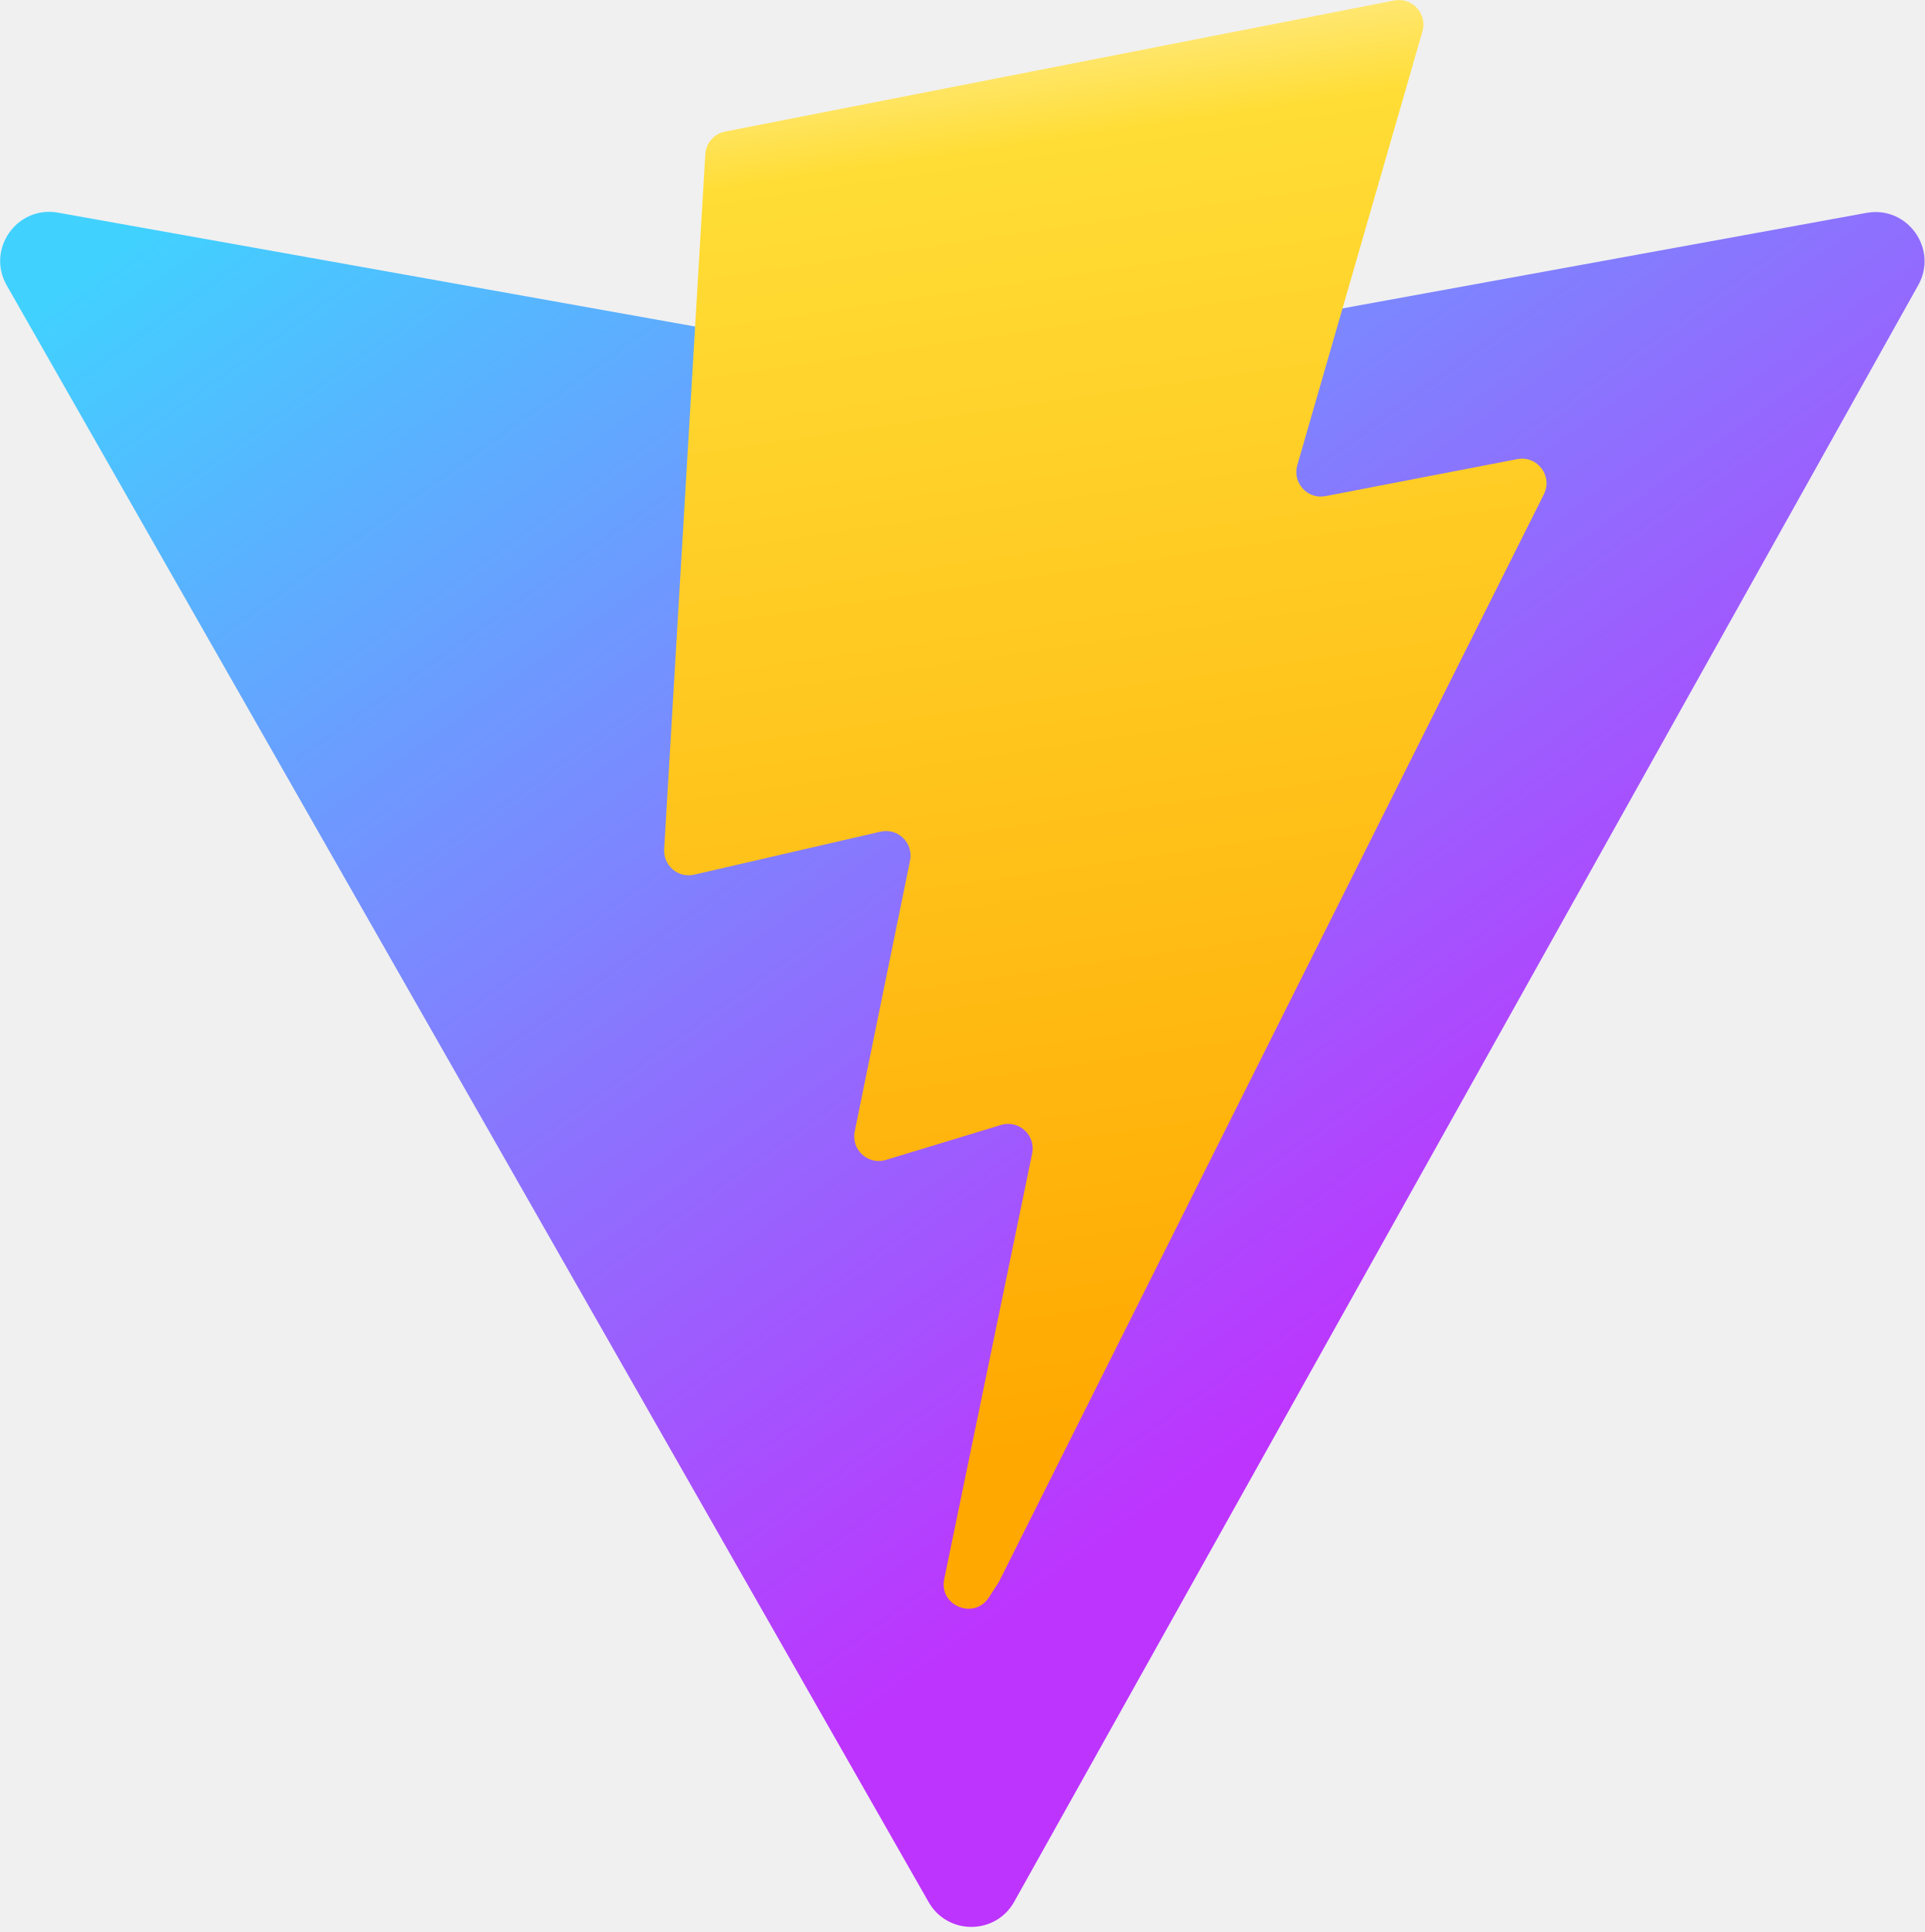
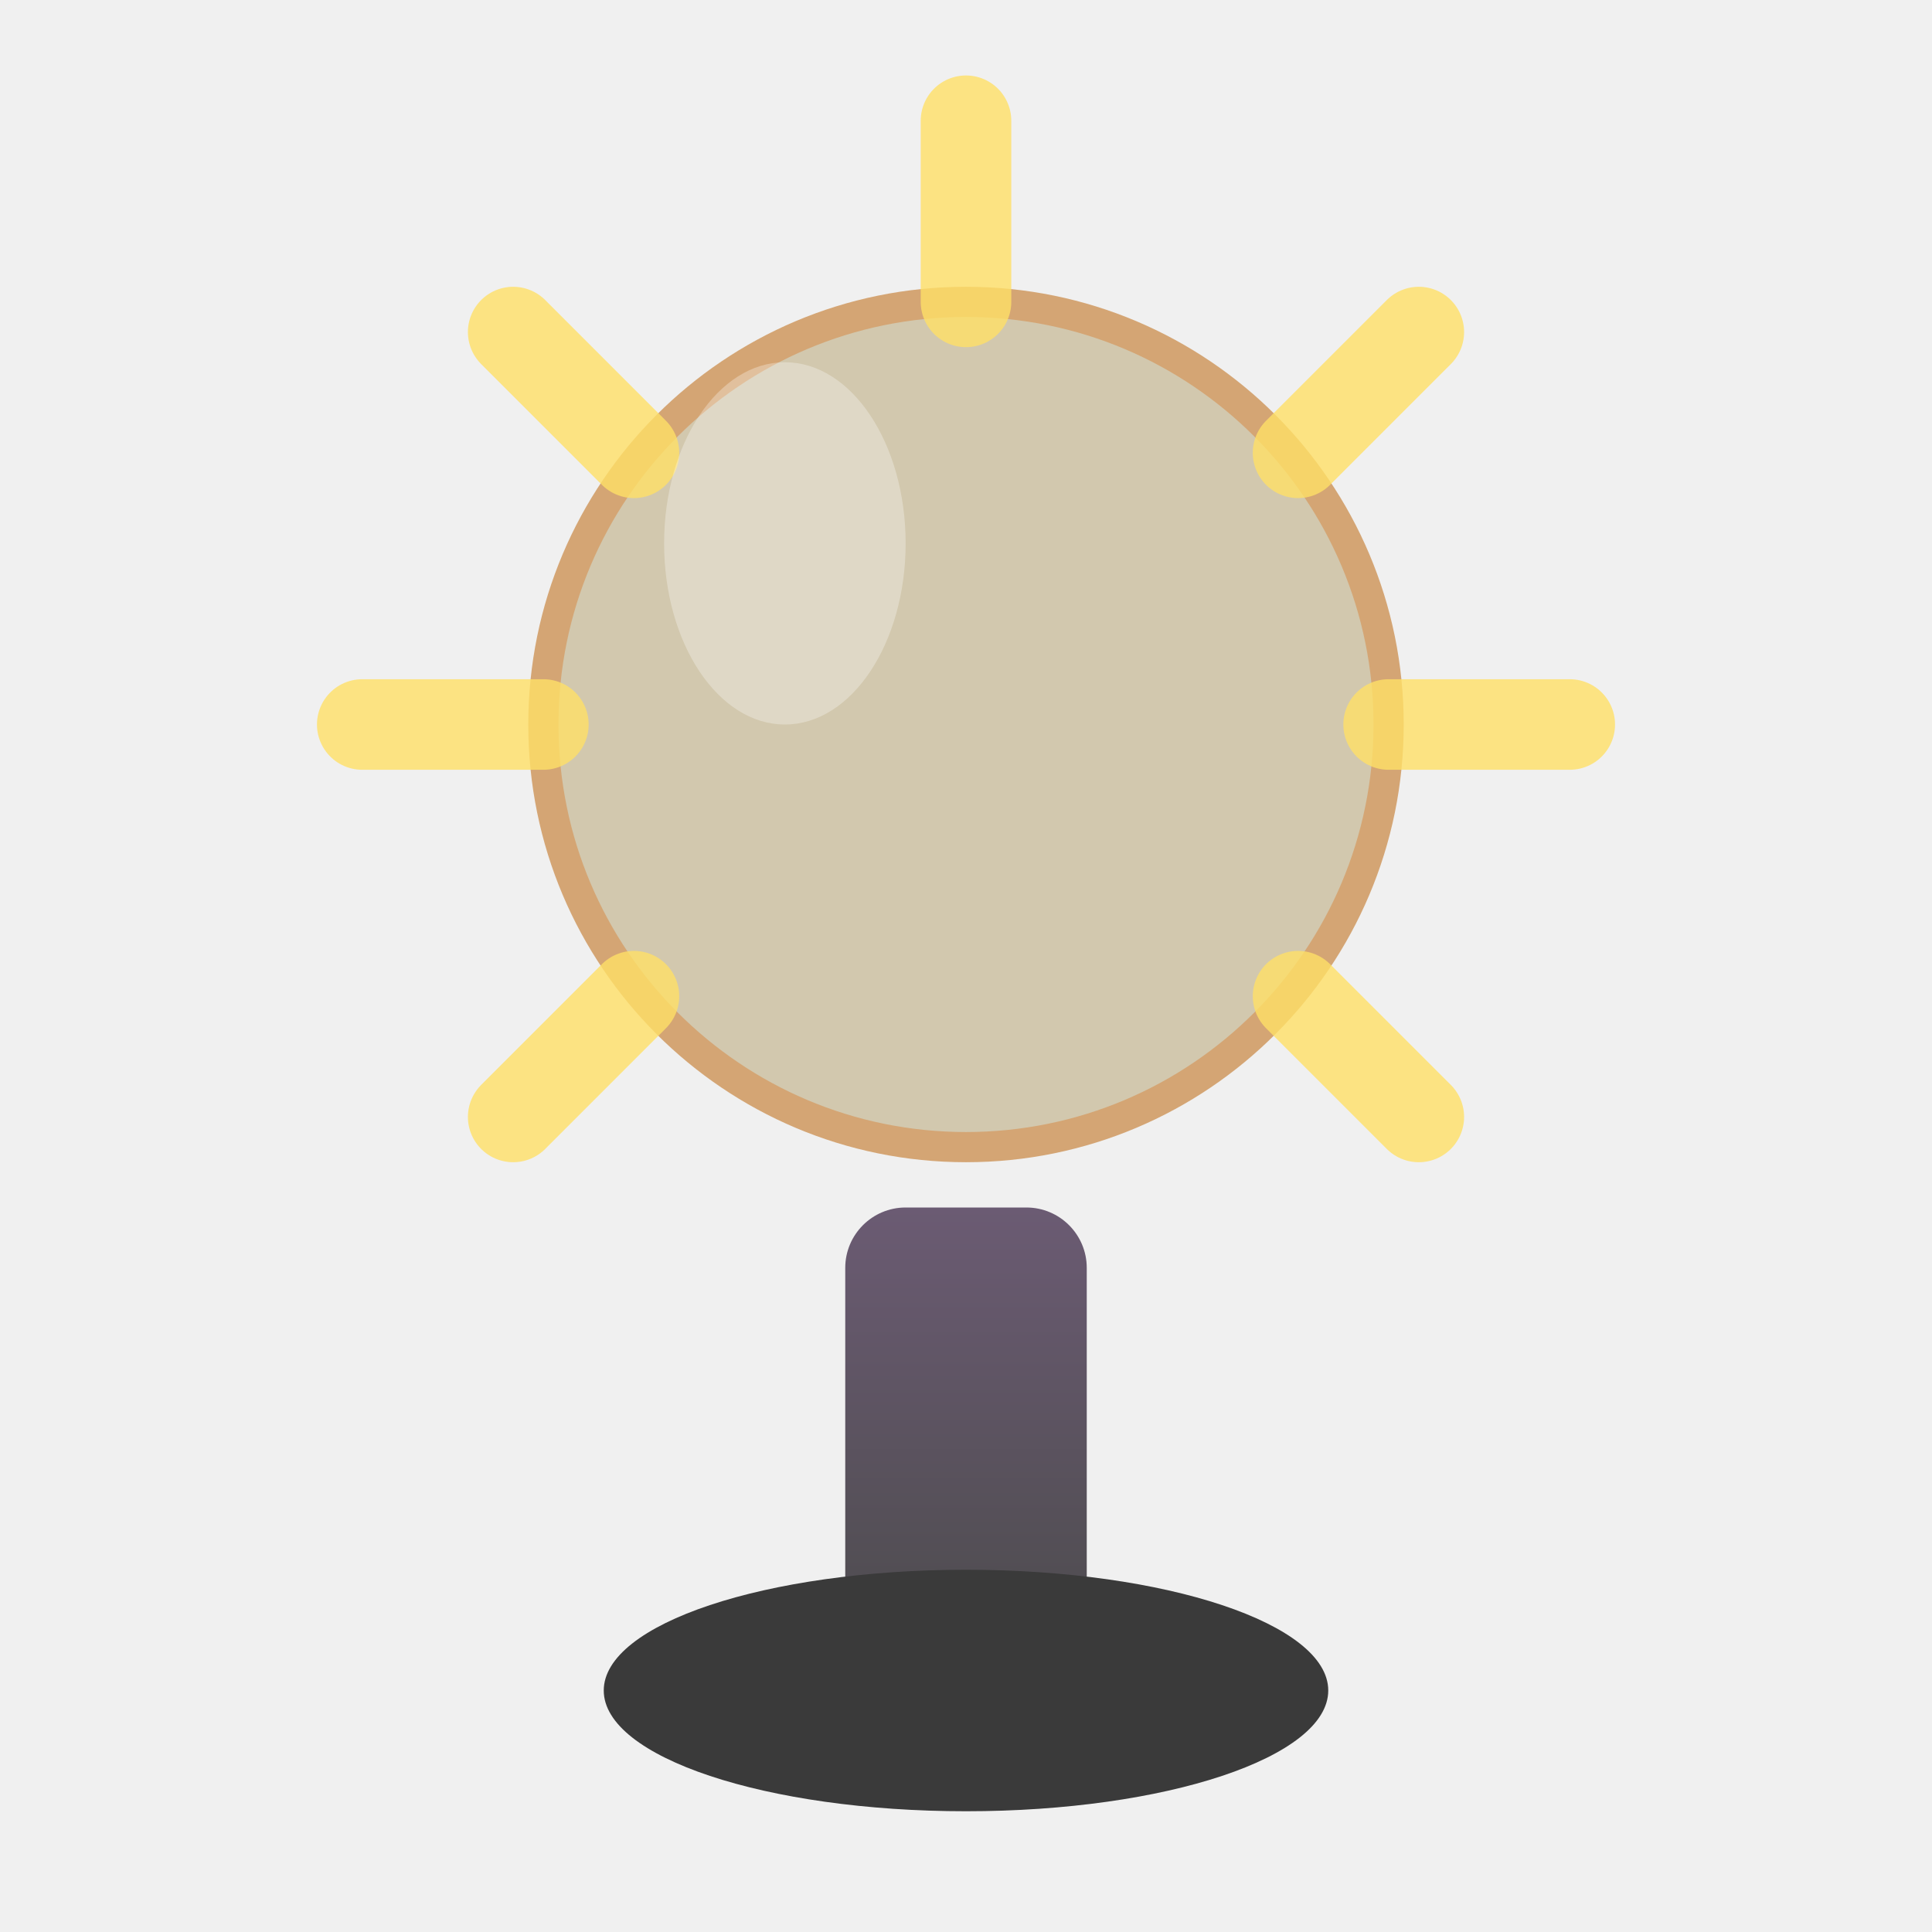
- <svg xmlns="http://www.w3.org/2000/svg" aria-hidden="true" role="img" class="iconify iconify--logos" width="31.88" height="32" preserveAspectRatio="xMidYMid meet" viewBox="0 0 256 257">
+ <svg xmlns="http://www.w3.org/2000/svg" width="32" height="32" viewBox="0 0 32 32">
  <defs>
-     <linearGradient id="IconifyId1813088fe1fbc01fb466" x1="-.828%" x2="57.636%" y1="7.652%" y2="78.411%">
-       <stop offset="0%" stop-color="#41D1FF" />
-       <stop offset="100%" stop-color="#BD34FE" />
-     </linearGradient>
-     <linearGradient id="IconifyId1813088fe1fbc01fb467" x1="43.376%" x2="50.316%" y1="2.242%" y2="89.03%">
-       <stop offset="0%" stop-color="#FFEA83" />
-       <stop offset="8.333%" stop-color="#FFDD35" />
-       <stop offset="100%" stop-color="#FFA800" />
+     <radialGradient id="lightGradient" cx="16" cy="12" r="8">
+       <stop offset="0%" stop-color="#FFF5B7" stop-opacity="0.9" />
+       <stop offset="30%" stop-color="#FFE066" stop-opacity="0.7" />
+       <stop offset="60%" stop-color="#D4A574" stop-opacity="0.5" />
+       <stop offset="100%" stop-color="#8B6914" stop-opacity="0.3" />
+     </radialGradient>
+     <linearGradient id="baseGradient" x1="0%" y1="0%" x2="0%" y2="100%">
+       <stop offset="0%" stop-color="#6B5B73" />
+       <stop offset="100%" stop-color="#4A4A4A" />
    </linearGradient>
  </defs>
-   <path fill="url(#IconifyId1813088fe1fbc01fb466)" d="M255.153 37.938L134.897 252.976c-2.483 4.44-8.862 4.466-11.382.048L.875 37.958c-2.746-4.814 1.371-10.646 6.827-9.67l120.385 21.517a6.537 6.537 0 0 0 2.322-.004l117.867-21.483c5.438-.991 9.574 4.796 6.877 9.62Z" />
-   <path fill="url(#IconifyId1813088fe1fbc01fb467)" d="M185.432.063L96.44 17.501a3.268 3.268 0 0 0-2.634 3.014l-5.474 92.456a3.268 3.268 0 0 0 3.997 3.378l24.777-5.718c2.318-.535 4.413 1.507 3.936 3.838l-7.361 36.047c-.495 2.426 1.782 4.5 4.151 3.78l15.304-4.649c2.372-.72 4.652 1.36 4.15 3.788l-11.698 56.621c-.732 3.542 3.979 5.473 5.943 2.437l1.313-2.028l72.516-144.72c1.215-2.423-.88-5.186-3.54-4.672l-25.505 4.922c-2.396.462-4.435-1.77-3.759-4.114l16.646-57.705c.677-2.35-1.37-4.583-3.769-4.113Z" />
+   <rect x="14" y="20" width="4" height="8" fill="url(#baseGradient)" rx="1" />
+   <ellipse cx="16" cy="28" rx="6" ry="2" fill="#3A3A3A" />
+   <circle cx="16" cy="12" r="7" fill="url(#lightGradient)" stroke="#D4A574" stroke-width="0.5" />
+   <g stroke="#FFE066" stroke-width="1.5" stroke-linecap="round" opacity="0.8">
+     <line x1="16" y1="2" x2="16" y2="5" />
+     <line x1="23.5" y1="5.5" x2="21.5" y2="7.5" />
+     <line x1="26" y1="12" x2="23" y2="12" />
+     <line x1="23.5" y1="18.5" x2="21.5" y2="16.5" />
+     <line x1="8.5" y1="18.5" x2="10.5" y2="16.5" />
+     <line x1="6" y1="12" x2="9" y2="12" />
+     <line x1="8.5" y1="5.5" x2="10.5" y2="7.5" />
+   </g>
+   <ellipse cx="13" cy="9" rx="2" ry="3" fill="#FFFFFF" opacity="0.3" />
</svg>
